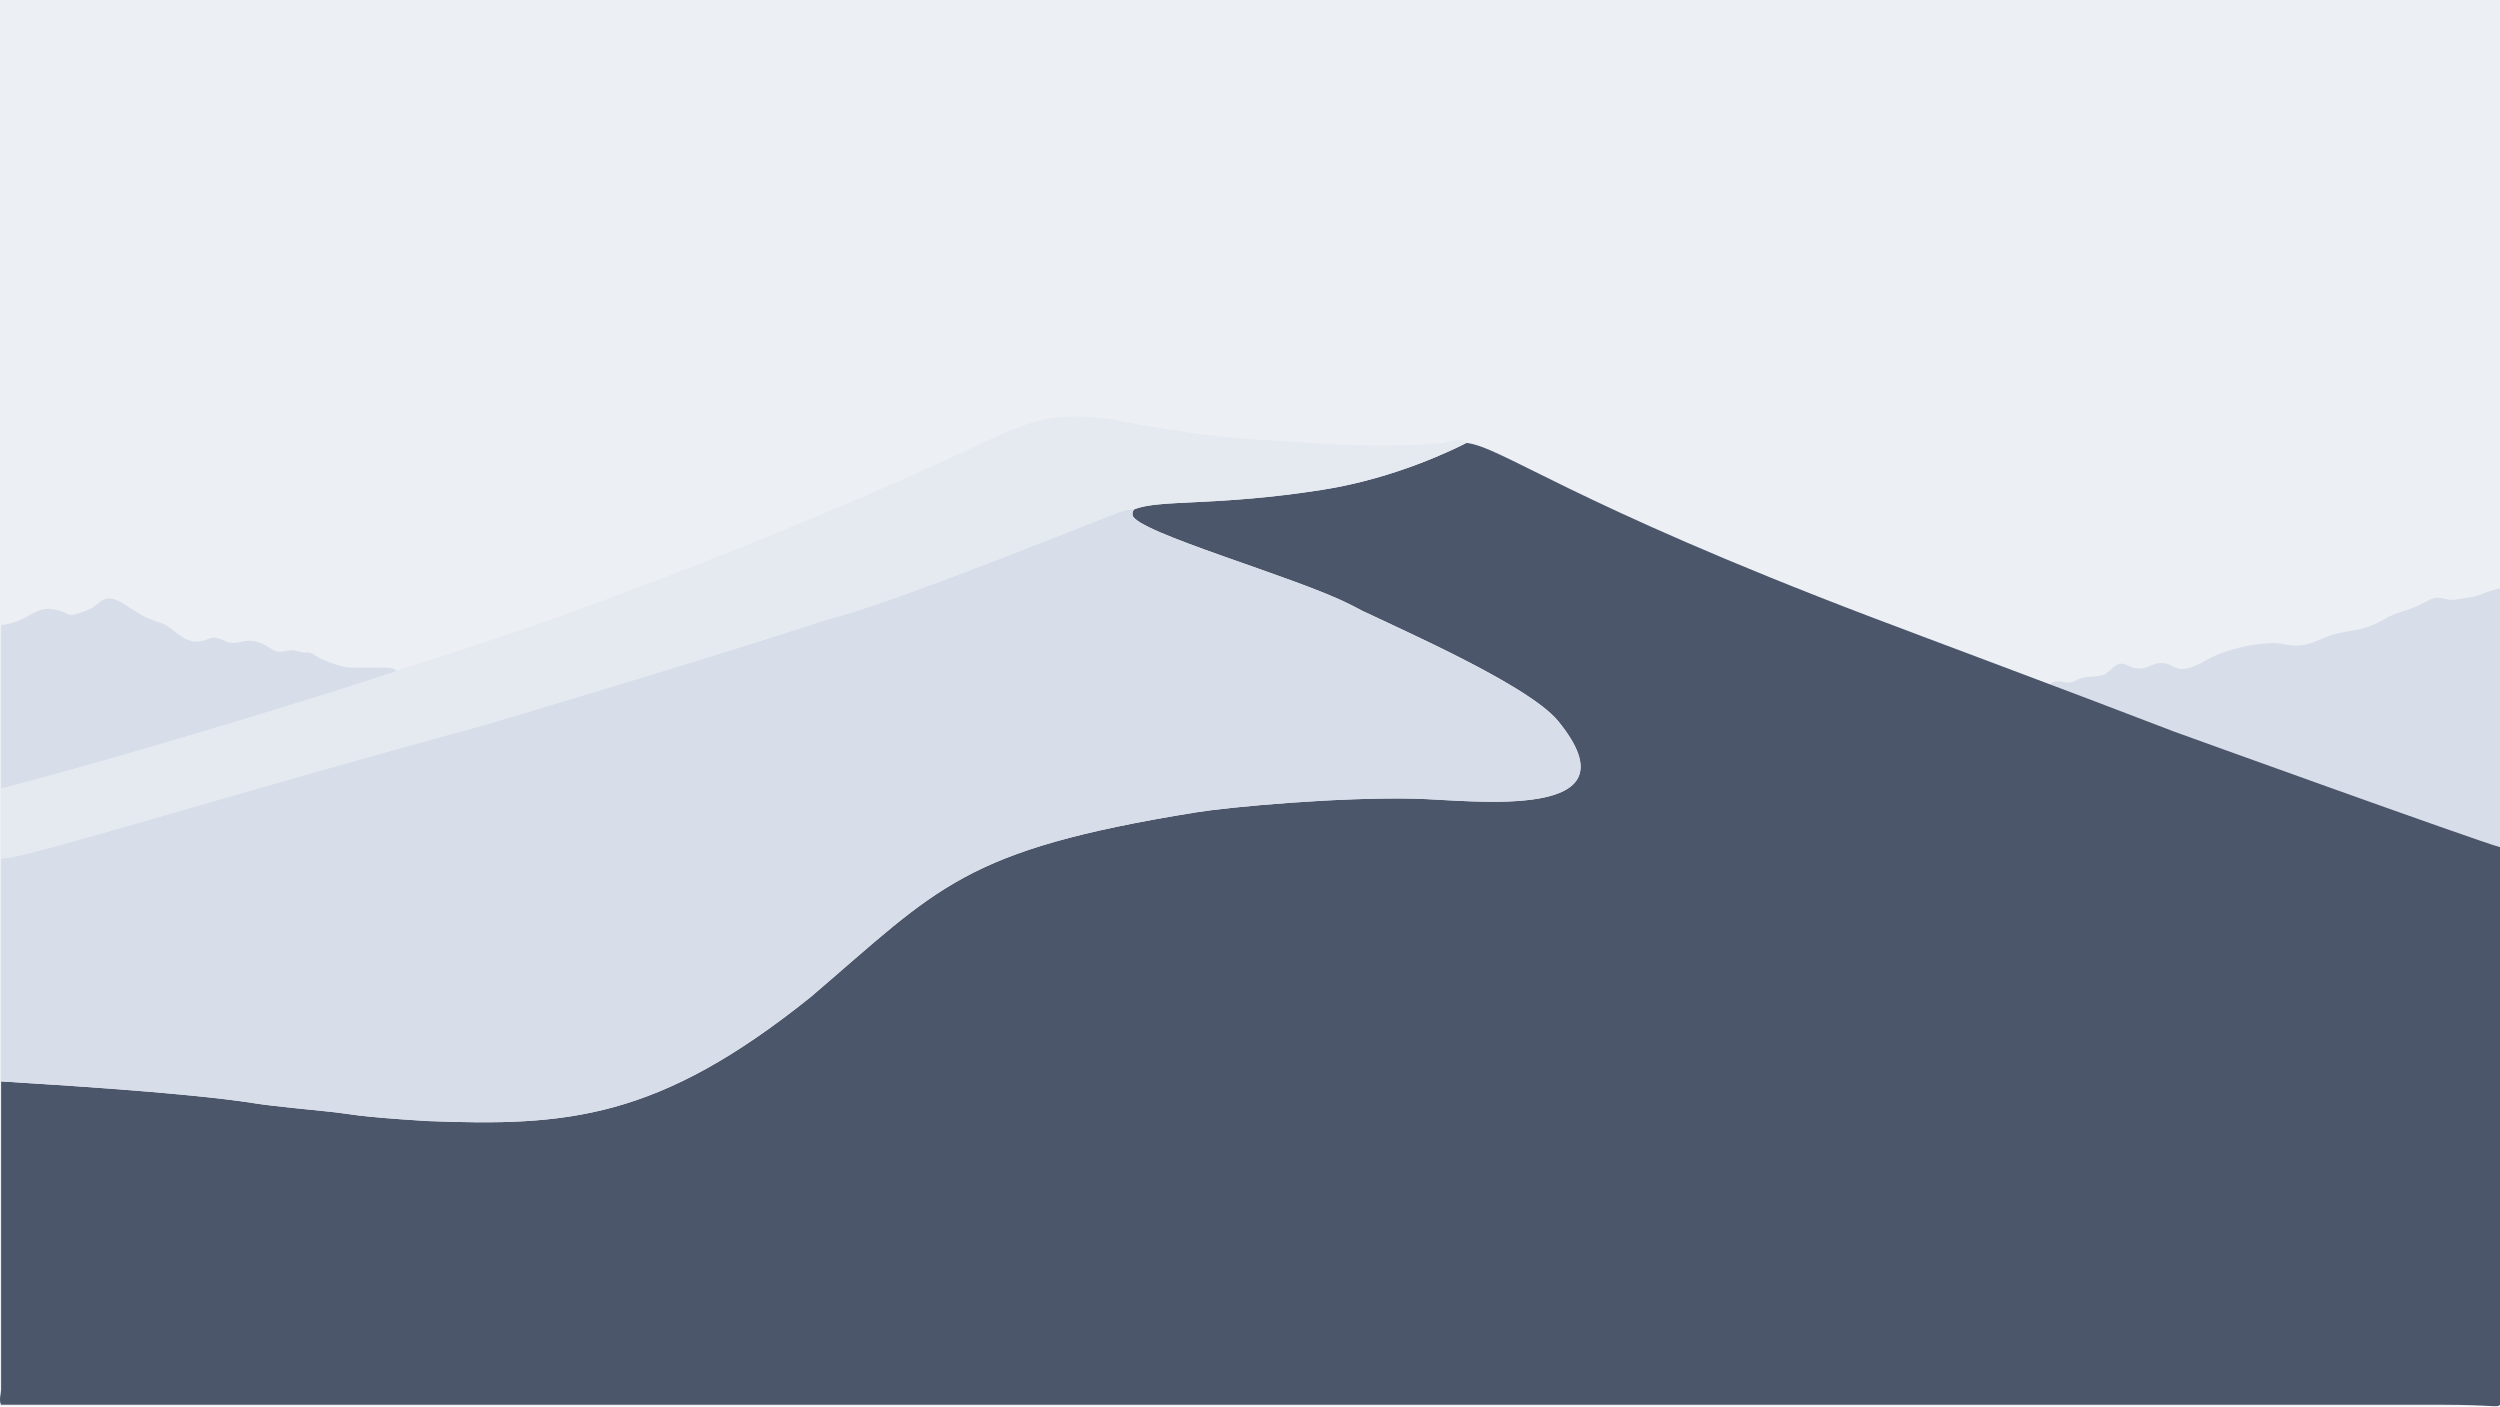
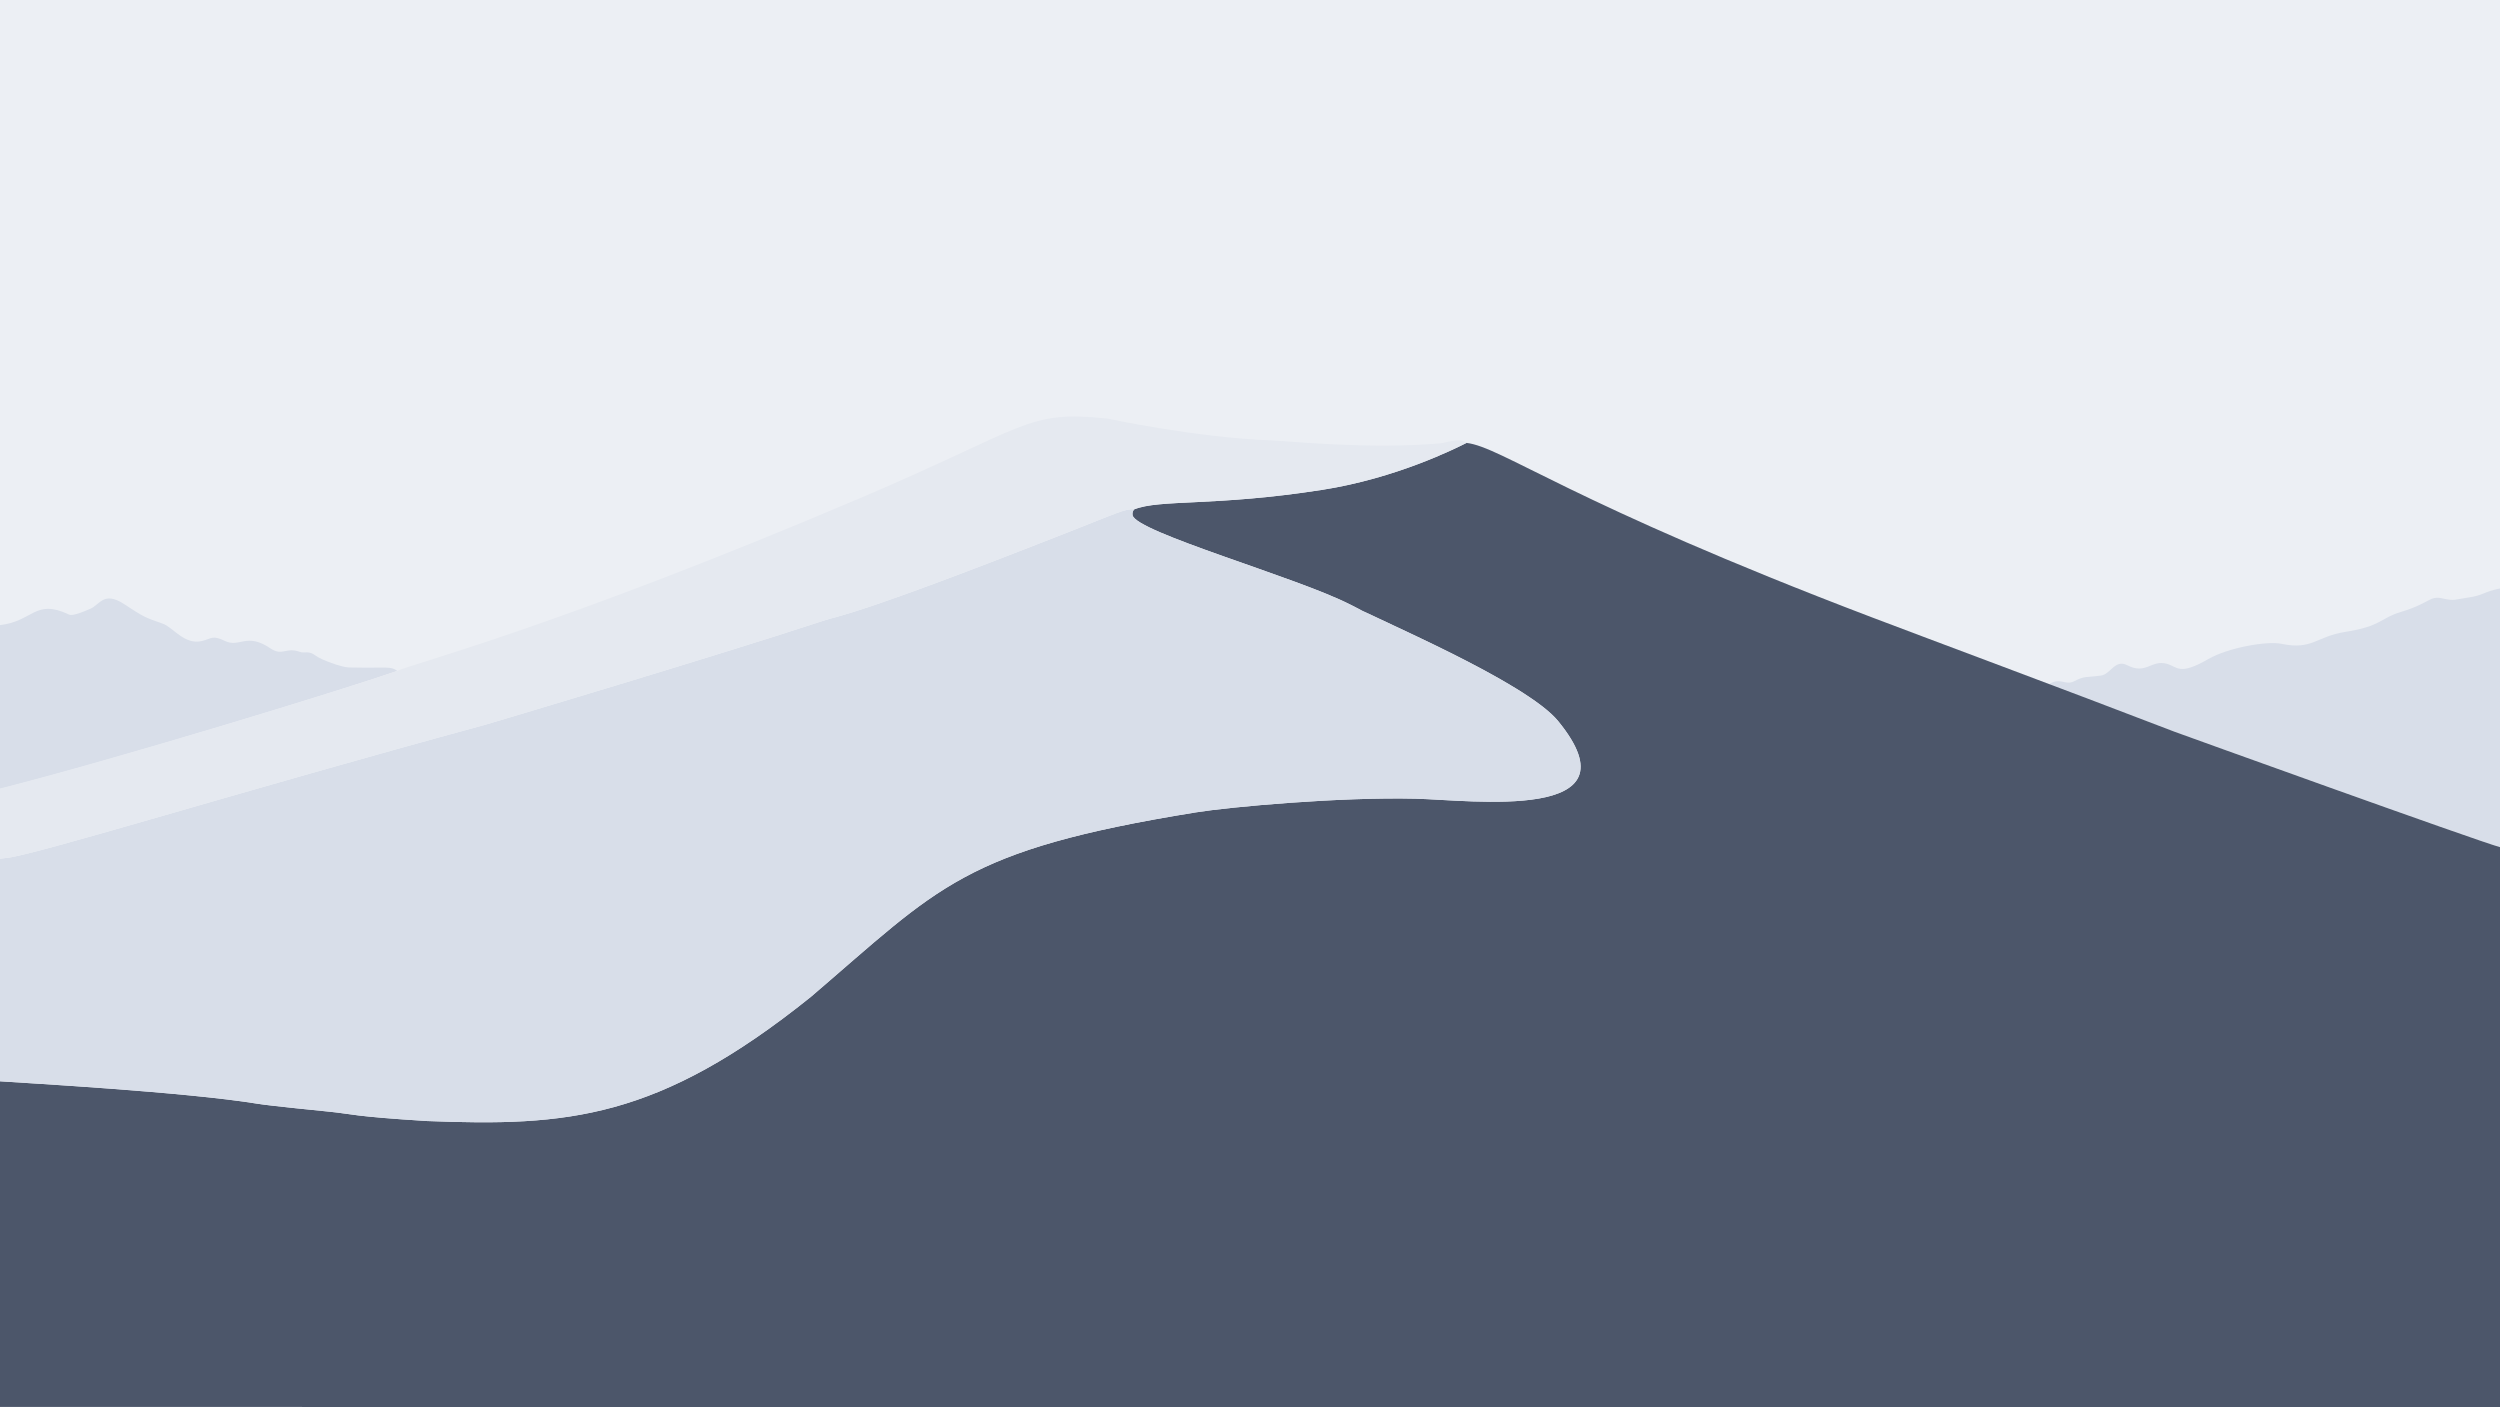
<svg xmlns="http://www.w3.org/2000/svg" width="5120" height="2880" viewBox="0 0 5120 2880" version="1.1" id="svg1">
  <defs id="defs1">
    <clipPath id="a">
      <path d="m 150.97,50.8 c -9.07,0.38 -19.66,3.95 -25.85,8.6 -5.62,4.21 -10.26,10.47 -8.46,16.56 9.9,0.19 20.13,-3.47 26.07,-8.18 5.55,-4.4 9.77,-10.63 8.24,-16.99 m 3.35,24.48 c -15.27,0 -21.72,4.49 -32.31,4.49 -10.92,0 -19.23,-4.49 -32.43,-4.49 -12.98,0 -26.77,4.88 -35.51,13.21 l -0.16,0.16 A 24.3,24.3 0 0 0 46.88,102 c -0.76,4.14 -0.56,8.66 0.62,13.35 a 46,46 0 0 0 5.93,13.35 65,65 0 0 0 11.45,13.35 c 7,6.45 16.2,13.28 28.04,13.34 11.08,0.07 14.21,-4.37 29.24,-4.42 15.03,-0.05 17.87,4.47 28.94,4.4 11.35,-0.05 20.7,-7 27.67,-13.32 l 1.98,-1.83 a 70,70 0 0 0 10.12,-11.51 l 0.87,-1.18 c -9.96,-2.32 -17.03,-6.85 -20.85,-12.18 -3,-4.18 -4,-8.86 -2.81,-13.35 1.31,-4.98 5.3,-9.73 12.2,-13.35 a 45,45 0 0 1 6.52,-2.76 C 178.08,79.17 165.85,75.28 154.32,75.28" id="path1" />
    </clipPath>
  </defs>
  <rect width="5120" height="2880" x="0" y="0" id="rect1" style="fill:#eceff4;fill-opacity:1" />
  <g id="g1" transform="translate(0,118.9208)">
    <path d="m 5120,1086.249 v 529.764 c -42.602,-11.095 -659.927,-233.816 -666.634,-236.39 -235.995,-90.665 -240.848,-81.944 -255.826,-97.942 22.44,-13.839 32.101,3.973 50.398,-5.433 22.04,-11.33 23.045,-7.367 54.636,-11.57 20.161,-2.679 28.792,-34.255 54.041,-21.206 39.028,20.171 49.093,-12.105 81.364,-2.874 21.735,6.217 25.214,24.634 84.587,-9.756 39.912,-23.115 119.782,-37.613 150.513,-31.136 62.028,13.074 71.133,-15.218 129.423,-24.409 76.116,-12.01 70.828,-27.843 114.494,-40.947 60.673,-18.217 57.844,-33.92 85.462,-27.633 24.854,5.657 24.829,1.989 49.938,-1.464 35.024,-4.813 32.865,-12.1 67.605,-19.007 z" style="clip-rule:evenodd;fill:#d8dee9;fill-opacity:1;fill-rule:evenodd;stroke-width:4.998;stroke-linejoin:round;stroke-miterlimit:2" id="path1-0" />
-     <path d="m 2.281,1496.067 v -334.851 c 68.644,-7.432 68.879,-54.526 138.253,-21.89 3.359,1.579 8.761,4.118 44.885,-11.645 18.597,-8.116 27.373,-36.354 68.14,-9.786 41.846,27.278 41.761,27.158 80.254,40.652 20.211,7.087 44.47,44.455 80.359,35.184 20.071,-5.183 20.986,-12.285 46.709,0.095 29.727,14.304 43.865,-17.817 92.119,14.584 26.578,17.852 31.251,-3.194 61.498,7.816 9.106,3.314 17.512,-3.488 31.921,7.612 10.62,8.181 52.981,23.919 68.015,24.214 82.723,1.644 84.278,-3.174 99.266,7.002 C 693.959,1296.491 239.126,1435.914 2.281,1496.067 Z" style="clip-rule:evenodd;fill:#d8dee9;fill-opacity:1;fill-rule:evenodd;stroke-width:4.998;stroke-linejoin:round;stroke-miterlimit:2" id="path2" />
-     <path d="m 5120,1616.014 v 1141.987 c -6.927,6.927 -8.881,0 -122.441,0 H 2.281 c -5.133,-9.531 0,-21.655 0,-32.48 v -629.72 c 42.071,3.164 375.758,21.121 527.086,46.029 23.465,3.863 133.311,14.809 144.921,15.963 47.284,4.713 46.414,9.601 199.986,19.151 287.172,11.135 473.15,-2.619 786.485,-254.372 263.538,-225.15 310.317,-300.296 787.73,-377.652 71.743,-11.625 296.643,-31.791 449.99,-28.137 113.959,2.714 462.804,49.588 292.745,-158.754 -66.575,-81.564 -377.552,-211.071 -426.545,-239.004 -10.885,-6.207 128.248,66.46 0,0 -105.263,-54.551 -439.575,-148.399 -445.157,-182.919 -1.184,-7.322 2.804,-10.92 2.994,-11.665 0.63,-2.439 -0.635,2.479 0,0 51.667,-21.32 165.666,-5.683 385.748,-40.222 151.912,-23.844 272.969,-84.887 295.144,-96.067 72.628,8.446 211.071,121.766 830.026,357.176 126.909,48.269 383.939,143.631 619.934,234.296 6.707,2.574 624.032,225.295 666.634,236.39 z" style="clip-rule:evenodd;fill:#4c566a;fill-opacity:1;fill-rule:evenodd;stroke-width:4.998;stroke-linejoin:round;stroke-miterlimit:2" id="path3" />
-     <path d="M 874.273,2176.944 C 720.702,2167.393 721.571,2162.506 674.287,2157.793 662.677,2156.638 552.831,2145.693 529.367,2141.83 378.039,2116.921 44.352,2098.964 2.281,2095.8 v -456.392 c 2.814,-0.14 5.278,-0.82 8.096,-0.96 50.338,-2.529 477.028,-135.485 983.737,-273.188 5.957,-1.619 483.795,-144.131 690.393,-212.425 41.841,-13.829 59.464,-7.322 504.061,-182.204 99.571,-39.163 117.933,-48.728 133.945,-46.19 -0.19,0.745 -4.178,4.343 -2.994,11.665 5.582,34.52 339.894,128.368 445.157,182.918 4.038,2.304 9.856,5.293 17.167,8.891 62.317,32.261 33.89,17.322 7.846,3.823 89.46,43.141 342.283,153.702 401.531,226.289 170.059,208.342 -178.786,161.468 -292.745,158.754 -153.347,-3.653 -378.247,16.513 -449.99,28.137 -477.413,77.356 -524.192,152.502 -787.73,377.652 -313.336,251.753 -499.313,265.507 -786.485,254.372 z M 2789.691,1131.739 c -2.774,-1.339 -5.398,-2.619 -7.846,-3.823 -5.098,-2.639 -10.805,-5.593 -17.167,-8.891 -3.743,-2.134 10.255,5.058 25.014,12.714 z" style="clip-rule:evenodd;fill:#d8dee9;fill-opacity:1;fill-rule:evenodd;stroke-width:4.998;stroke-linejoin:round;stroke-miterlimit:2" id="path4" />
-     <path d="m 2.281,1639.408 v -143.341 c 236.845,-60.153 691.677,-199.576 811.419,-241.013 29.217,-14.239 327.939,-90.005 949.863,-354.692 341.543,-145.365 338.014,-179.86 504.955,-161.928 1.349,0.145 179.055,38.703 335.006,44.57 36.344,1.369 199.671,18.762 344.717,6.132 7.877,-0.685 17.722,-3.703 24.804,-4.978 23.564,-4.243 27.783,3.304 30.361,3.993 -22.175,11.18 -143.231,72.223 -295.144,96.067 -220.082,34.54 -334.081,18.902 -385.748,40.222 -16.013,-2.539 -34.375,7.027 -133.945,46.19 -444.597,174.882 -462.219,168.375 -504.061,182.204 -206.598,68.295 -684.436,210.806 -690.393,212.425 -506.71,137.704 -933.4,270.66 -983.737,273.188 -2.819,0.14 -5.283,0.82 -8.096,0.96 z" style="clip-rule:evenodd;fill:#e5e9f0;fill-opacity:1;fill-rule:evenodd;stroke-width:4.998;stroke-linejoin:round;stroke-miterlimit:2" id="path5" />
+     <path d="m -1.375,1497.164 0.548,-335.765 C 67.818,1153.967 71.161,1106.69 140.535,1139.326 c 3.359,1.579 8.761,4.118 44.885,-11.645 18.597,-8.116 27.373,-36.354 68.14,-9.786 41.846,27.278 41.761,27.158 80.254,40.652 20.211,7.087 44.47,44.455 80.359,35.184 20.071,-5.183 20.986,-12.285 46.709,0.095 29.727,14.304 43.865,-17.817 92.119,14.584 26.578,17.852 31.251,-3.194 61.498,7.816 9.106,3.314 17.512,-3.488 31.921,7.612 10.62,8.181 52.981,23.919 68.015,24.214 82.723,1.644 84.278,-3.174 99.266,7.002 C 693.959,1296.491 239.126,1435.914 2.281,1496.067 Z" style="clip-rule:evenodd;fill:#d8dee9;fill-opacity:1;fill-rule:evenodd;stroke-width:4.998;stroke-linejoin:round;stroke-miterlimit:2" id="path2" />
+     <path d="m 5120,1616.014 0.914,1146.74 c -1703.459,0.405 -3416.773,-0.276 -5121.921,-0.276 -1.044,-219.132 -1.831,-446.899 -1.831,-667.044 42.071,3.164 380.877,21.486 532.204,46.395 23.465,3.863 133.311,14.809 144.921,15.963 47.284,4.713 46.414,9.601 199.986,19.151 287.172,11.135 473.15,-2.619 786.485,-254.372 263.538,-225.15 310.317,-300.296 787.73,-377.652 71.743,-11.625 296.643,-31.791 449.99,-28.137 113.959,2.714 462.804,49.588 292.745,-158.754 -66.575,-81.564 -377.552,-211.071 -426.545,-239.004 -10.885,-6.207 128.248,66.46 0,0 -105.263,-54.551 -439.575,-148.399 -445.157,-182.919 -1.184,-7.322 2.804,-10.92 2.994,-11.665 0.63,-2.439 -0.635,2.479 0,0 51.667,-21.32 165.666,-5.683 385.748,-40.222 151.912,-23.844 272.969,-84.887 295.144,-96.067 72.628,8.446 211.071,121.766 830.026,357.176 126.909,48.269 383.939,143.631 619.934,234.296 6.707,2.574 624.032,225.295 666.634,236.39 z" style="clip-rule:evenodd;fill:#4c566a;fill-opacity:1;fill-rule:evenodd;stroke-width:4.998;stroke-linejoin:round;stroke-miterlimit:2" id="path3" />
+     <path d="m 874.273,2176.944 c -153.572,-9.551 -152.702,-14.439 -199.986,-19.151 -11.61,-1.155 -121.456,-12.1 -144.921,-15.963 -151.328,-24.909 -488.488,-43.231 -530.559,-46.395 l 0.548,-455.661 c 2.814,-0.14 8.203,-1.185 11.021,-1.325 50.338,-2.529 477.028,-135.485 983.737,-273.188 5.957,-1.619 483.795,-144.131 690.393,-212.425 41.841,-13.829 59.464,-7.322 504.061,-182.204 99.571,-39.163 117.933,-48.728 133.945,-46.19 -0.19,0.745 -4.178,4.343 -2.994,11.665 5.582,34.52 339.894,128.368 445.157,182.918 4.038,2.304 9.856,5.293 17.167,8.891 62.317,32.261 33.89,17.322 7.846,3.823 89.46,43.141 342.283,153.702 401.531,226.289 170.059,208.342 -178.786,161.468 -292.745,158.754 -153.347,-3.653 -378.247,16.513 -449.99,28.137 -477.413,77.356 -524.192,152.502 -787.73,377.652 -313.336,251.753 -499.313,265.507 -786.485,254.372 z M 2789.691,1131.739 c -2.774,-1.339 -5.398,-2.619 -7.846,-3.823 -5.098,-2.639 -10.805,-5.593 -17.167,-8.891 -3.743,-2.134 10.255,5.058 25.014,12.714 z" style="clip-rule:evenodd;fill:#d8dee9;fill-opacity:1;fill-rule:evenodd;stroke-width:4.998;stroke-linejoin:round;stroke-miterlimit:2" id="path4" />
+     <path d="m -0.827,1639.774 0,-143.524 C 236.018,1436.097 693.959,1296.491 813.7,1255.054 c 29.217,-14.239 327.939,-90.005 949.863,-354.692 341.543,-145.365 338.014,-179.86 504.955,-161.928 1.349,0.145 179.055,38.703 335.006,44.57 36.344,1.369 199.671,18.762 344.717,6.132 7.877,-0.685 17.722,-3.703 24.804,-4.978 23.564,-4.243 27.783,3.304 30.361,3.993 -22.175,11.18 -143.231,72.223 -295.144,96.067 -220.082,34.54 -334.081,18.902 -385.748,40.222 -16.013,-2.539 -34.375,7.027 -133.945,46.19 -444.597,174.882 -462.219,168.375 -504.061,182.204 -206.598,68.295 -684.436,210.806 -690.393,212.425 -506.71,137.704 -933.4,270.66 -983.737,273.188 -2.819,0.14 -8.391,1.185 -11.204,1.325 z" style="clip-rule:evenodd;fill:#e5e9f0;fill-opacity:1;fill-rule:evenodd;stroke-width:4.998;stroke-linejoin:round;stroke-miterlimit:2" id="path5" />
  </g>
</svg>
